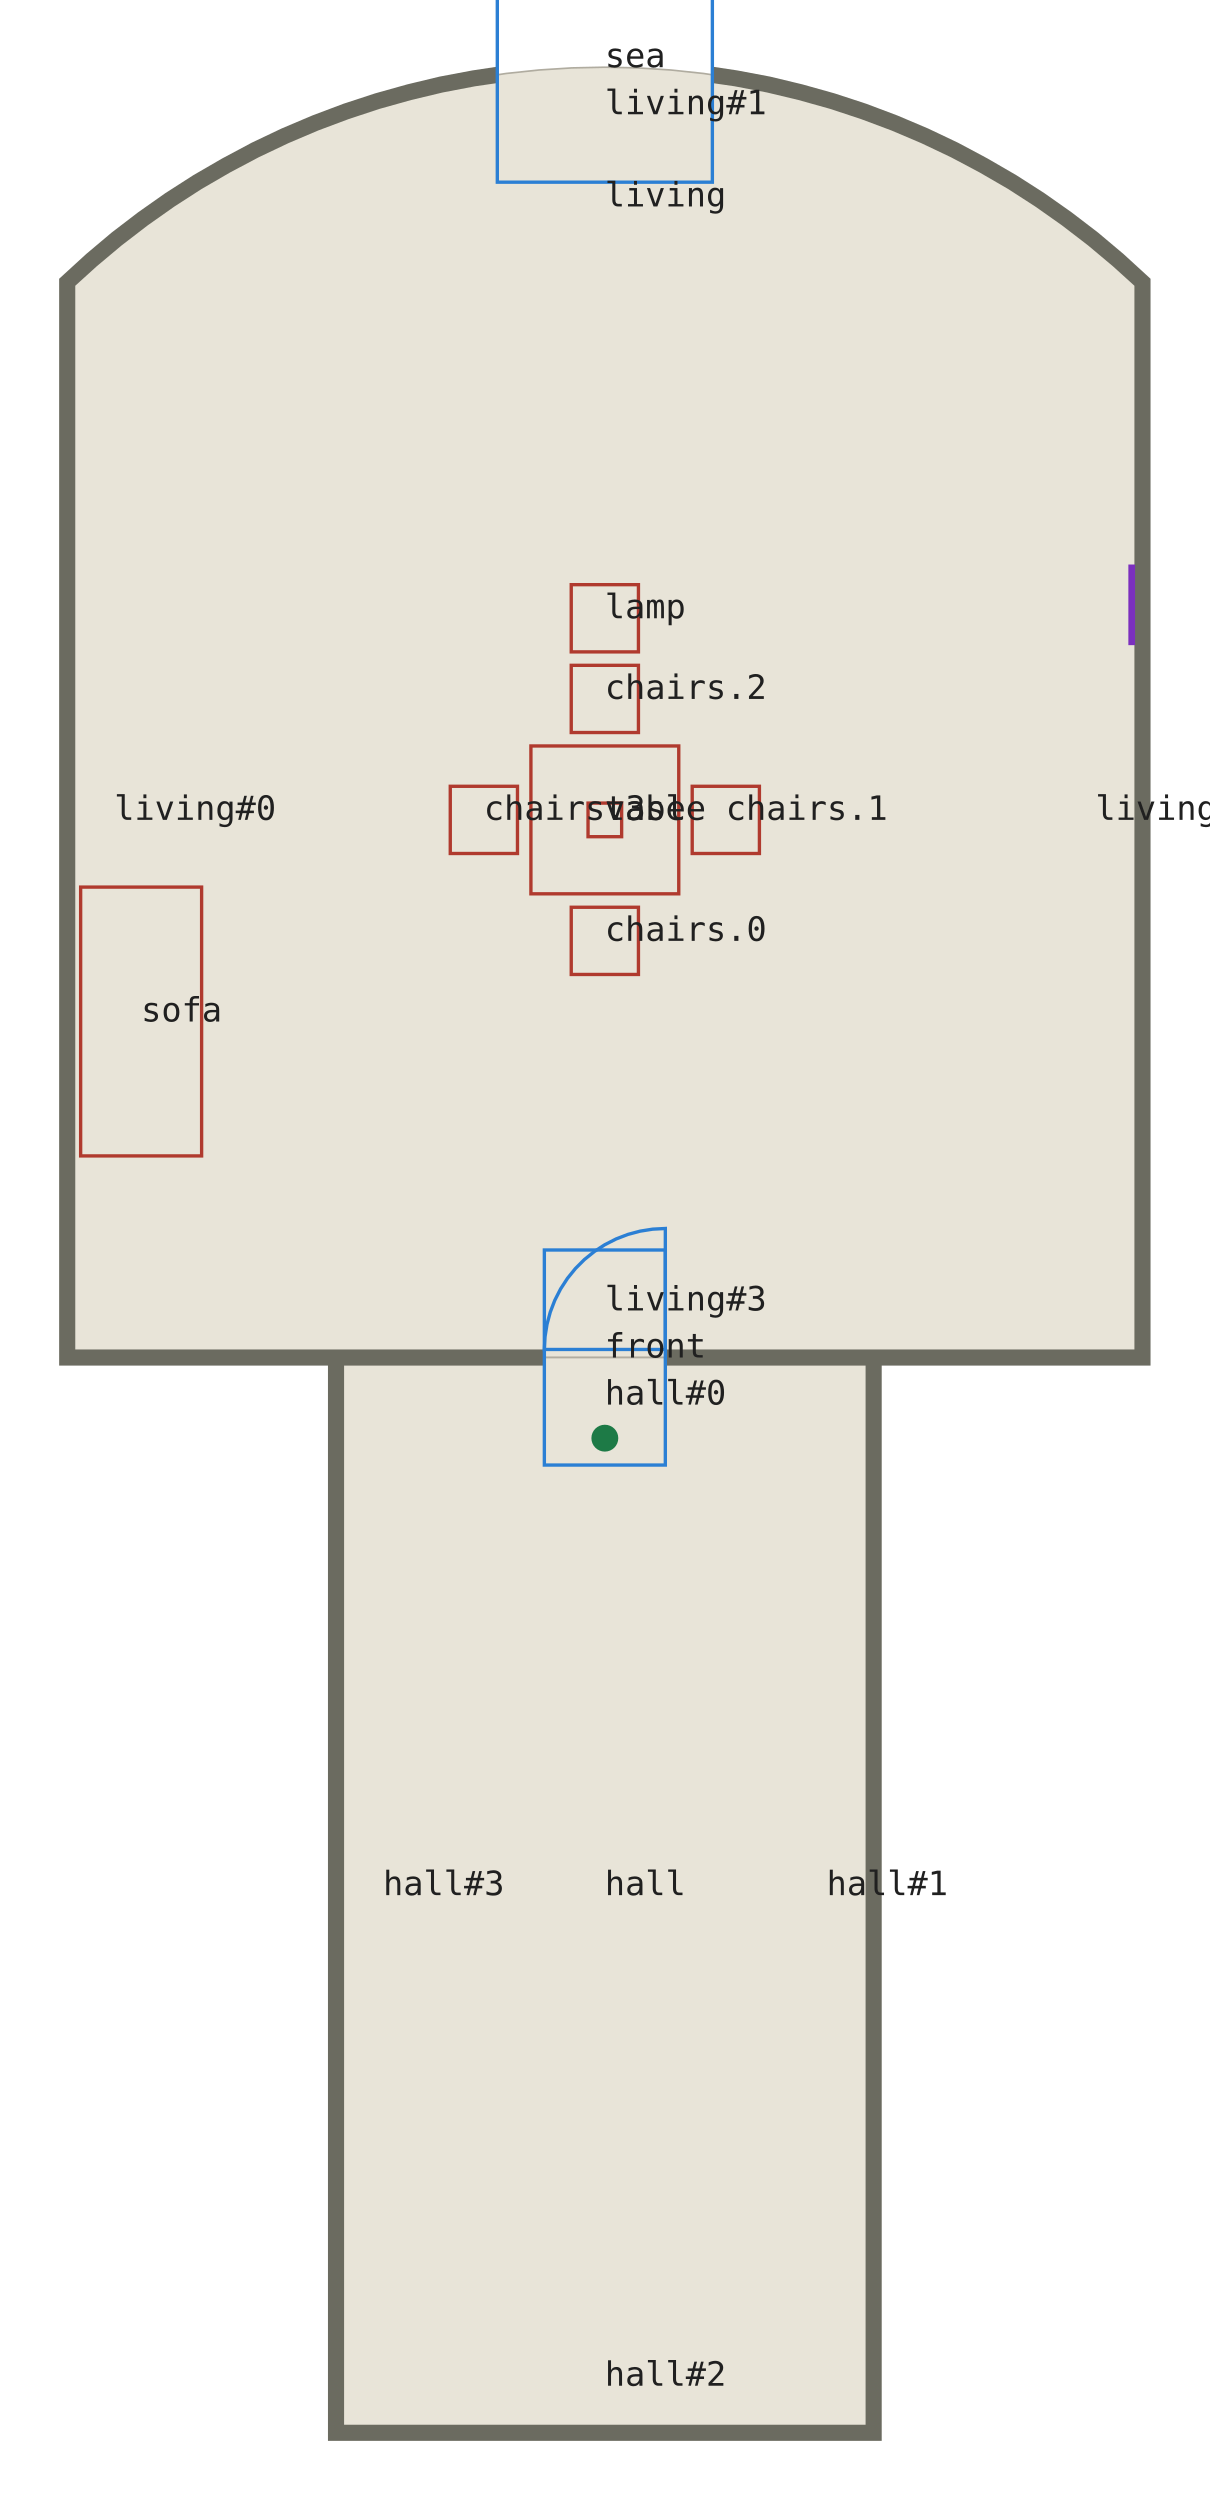
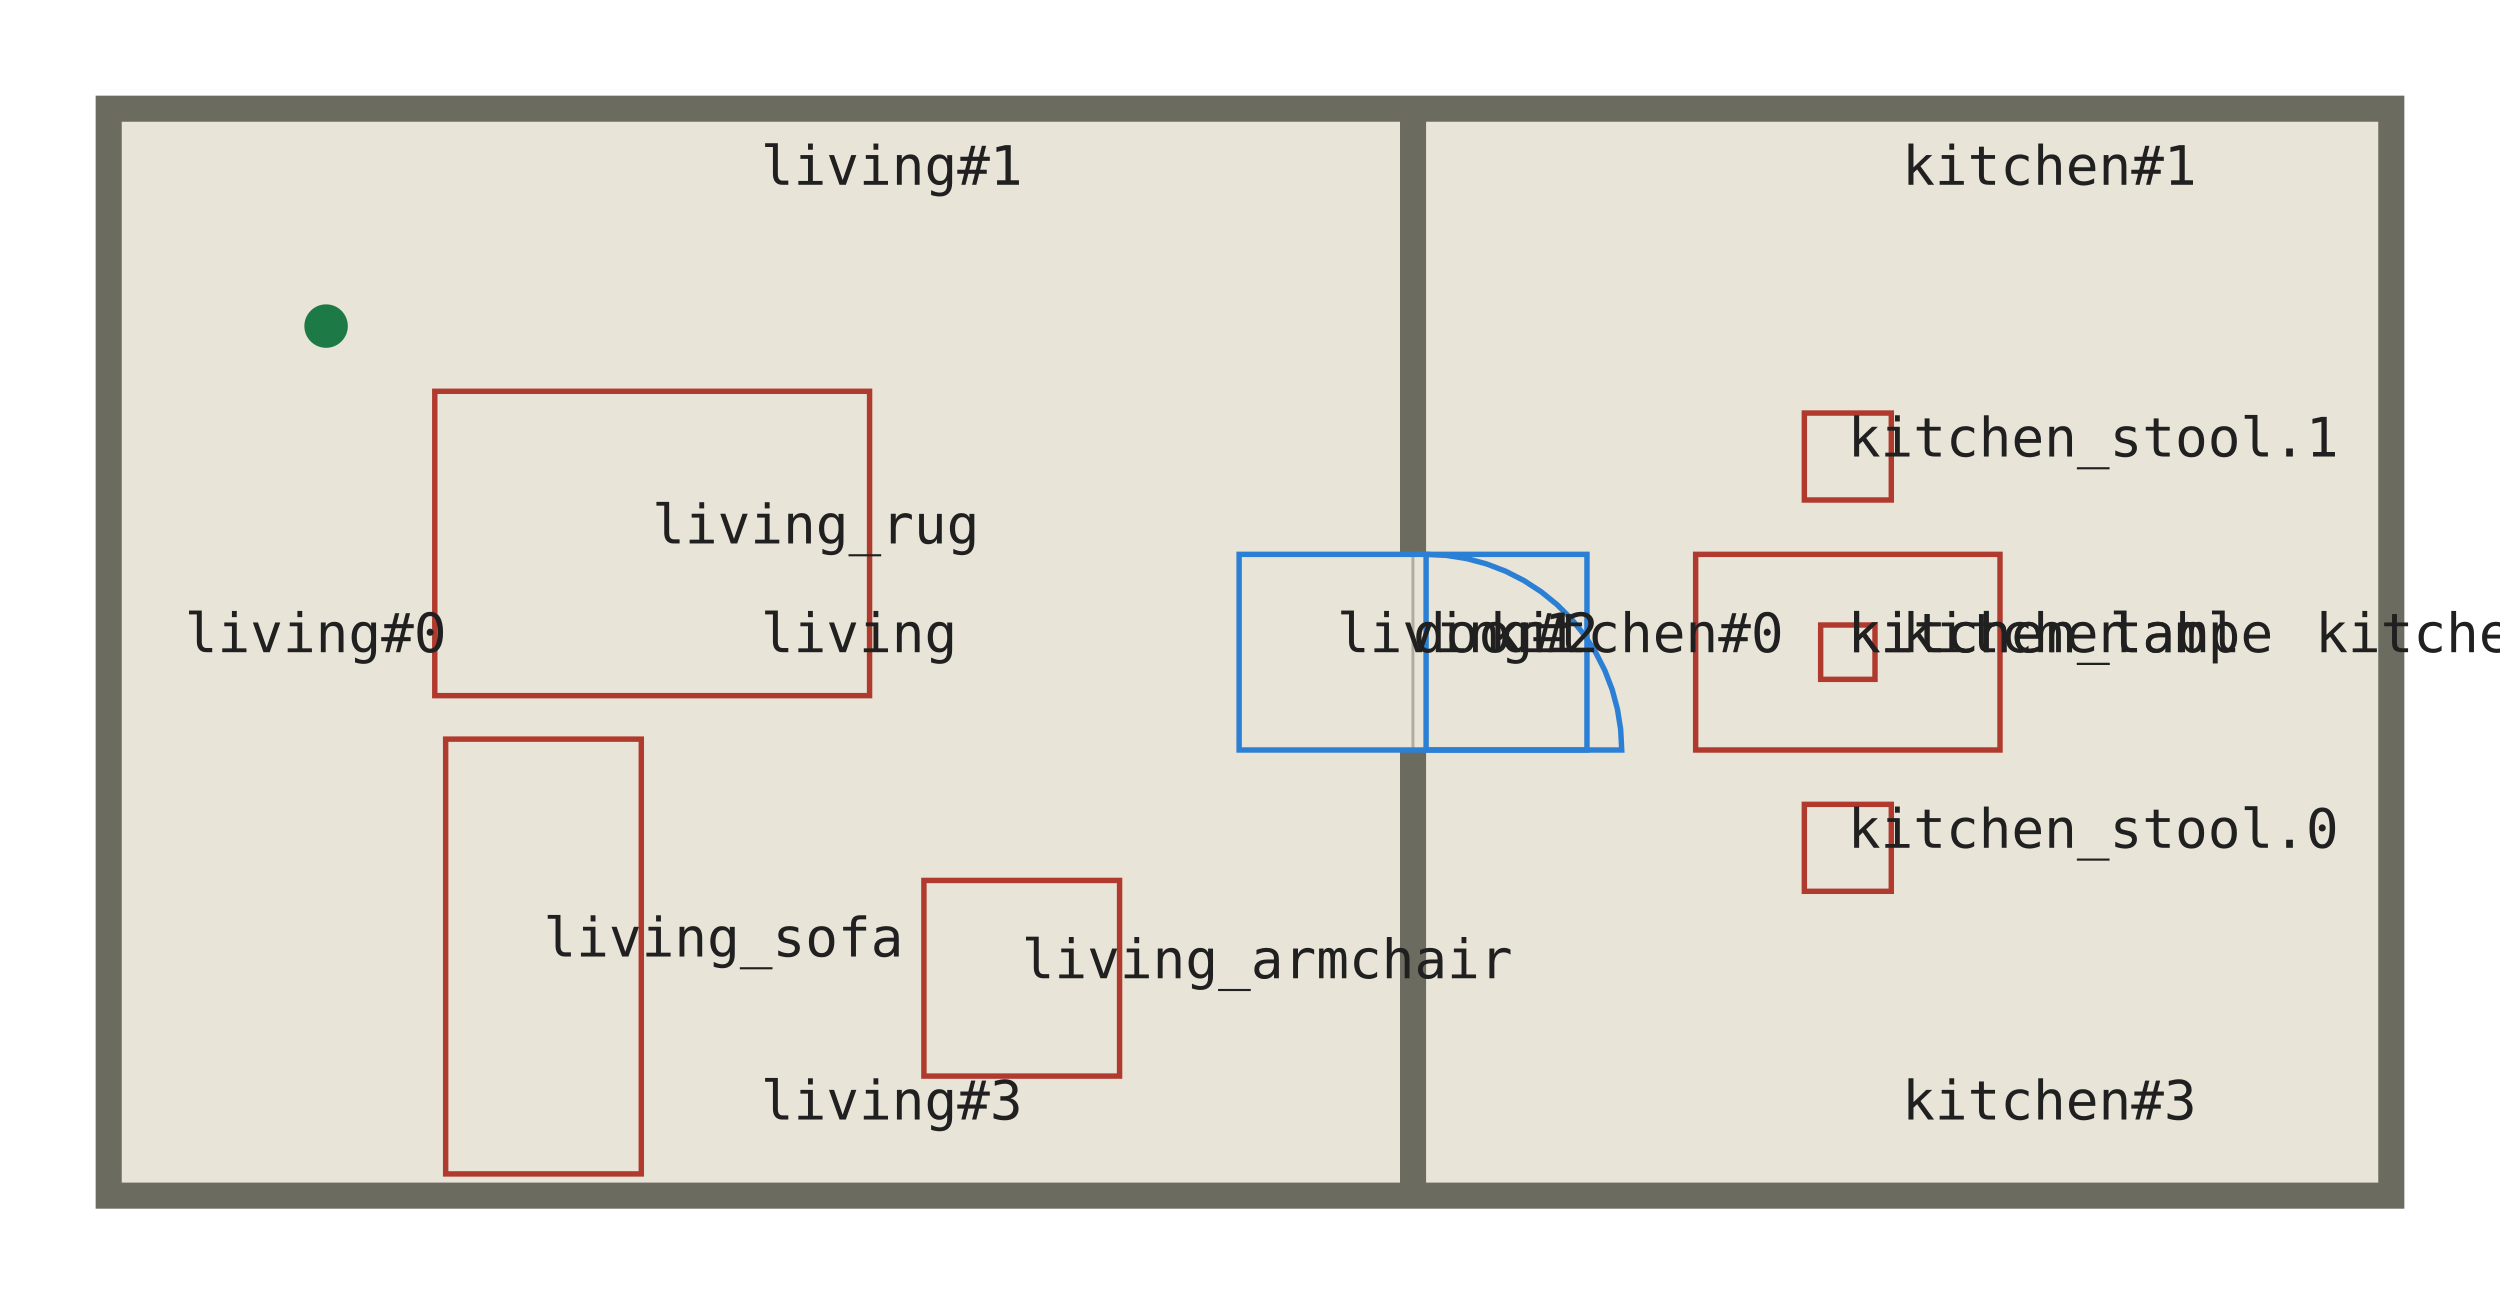
- <svg xmlns="http://www.w3.org/2000/svg" viewBox="-180 -244 360 744" width="360" height="744">
+ <svg xmlns="http://www.w3.org/2000/svg" viewBox="-20 -20 460 240" width="460" height="240">
  <g class="floors" fill="#e8e4d8" stroke="#b0aca0" stroke-width="0.5">
-     <polygon class="floor" data-id="living" points="-160,160 -160,-160 -152.756,-166.612 -145.24,-172.913 -137.463,-178.89 -129.442,-184.533 -121.188,-189.832 -112.719,-194.777 -104.047,-199.36 -95.19,-203.572 -86.163,-207.407 -76.981,-210.856 -67.662,-213.914 -58.223,-216.575 -48.679,-218.836 -39.048,-220.69 -29.347,-222.136 -19.594,-223.171 -9.806,-223.793 0,-224 9.806,-223.793 19.594,-223.171 29.347,-222.136 39.048,-220.69 48.679,-218.836 58.223,-216.575 67.662,-213.914 76.981,-210.856 86.163,-207.407 95.19,-203.572 104.047,-199.36 112.719,-194.777 121.188,-189.832 129.442,-184.533 137.463,-178.89 145.24,-172.913 152.756,-166.612 160,-160 160,160" />
-     <polygon class="floor" data-id="hall" points="-80,160 80,160 80,480 -80,480" />
+     <polygon class="floor" data-id="living" points="0,200 0,0 240,0 240,200" />
+     <polygon class="floor" data-id="kitchen" points="240,200 240,0 420,0 420,200" />
  </g>
  <g class="body" fill="#6b6b60" stroke="none">
-     <path class="body" data-id="L0.wall" fill-rule="nonzero" d="M-32,-219.4 L-32,-219.28 L-38.6,-218.32 L-48.24,-216.48 L-57.6,-214.24 L-67.04,-211.6 L-76.24,-208.56 L-85.32,-205.16 L-94.16,-201.4 L-103,-197.2 L-111.52,-192.68 L-120,-187.76 L-128.12,-182.52 L-136,-176.96 L-143.76,-171 L-151.2,-164.76 L-157.6,-158.96 L-157.6,157.6 L-82.4,157.6 L-77.6,157.6 L-18,157.6 L-18,162.4 L-77.6,162.4 L-77.6,477.6 L77.6,477.6 L77.6,162.4 L18,162.4 L18,157.6 L82.4,157.6 L157.6,157.6 L157.6,-158.96 L151.2,-164.76 L143.76,-171 L136,-176.96 L128.12,-182.52 L120,-187.76 L111.52,-192.68 L103,-197.2 L94.16,-201.4 L85.32,-205.16 L76.24,-208.56 L67.04,-211.6 L57.6,-214.24 L48.24,-216.48 L38.6,-218.32 L32,-219.28 L32,-224.16 L39.44,-223.04 L49.2,-221.2 L58.84,-218.88 L68.4,-216.2 L77.8,-213.12 L87.04,-209.64 L96.2,-205.76 L105.12,-201.52 L113.88,-196.84 L122.44,-191.88 L130.8,-186.52 L138.92,-180.8 L146.76,-174.8 L154.36,-168.4 L162.4,-161.04 L162.4,162.4 L82.4,162.4 L82.4,482.4 L-82.4,482.4 L-82.4,162.4 L-162.4,162.4 L-162.4,-161.04 L-154.36,-168.4 L-146.76,-174.8 L-138.92,-180.8 L-130.8,-186.52 L-122.44,-191.88 L-113.88,-196.84 L-105.12,-201.52 L-96.2,-205.76 L-87.04,-209.64 L-77.8,-213.12 L-68.4,-216.2 L-58.84,-218.88 L-49.2,-221.2 L-39.44,-223.04 L-32,-224.16 Z" />
+     <path class="body" data-id="L0.wall" fill-rule="nonzero" d="M422.4,202.4 L242.4,202.4 L237.6,202.4 L-2.4,202.4 L-2.4,-2.4 L242.4,-2.4 L422.4,-2.4 Z M2.4,197.6 L237.6,197.6 L237.6,118 L242.4,118 L242.4,197.6 L417.6,197.6 L417.6,2.4 L242.4,2.4 L242.4,82 L237.6,82 L237.6,2.4 L2.4,2.4 Z" />
  </g>
  <g class="openings" fill="none" stroke="#2b7fd4" stroke-width="1">
-     <polygon class="corridor" data-id="front" points="-18,192 18,192 18,128 -18,128" />
-     <polygon class="sector" data-id="front" points="18,157.6 -18,157.6 -17.803,153.837 -17.213,150.115 -16.238,146.475 -14.888,142.957 -13.177,139.6 -11.125,136.44 -8.753,133.511 -6.089,130.847 -3.16,128.475 0,126.423 3.357,124.712 6.875,123.362 10.515,122.387 14.237,121.797 18,121.6" />
-     <polygon class="corridor" data-id="sea" points="32,-253.783 -32,-253.783 -32,-189.783 32,-189.783" />
+     <polygon class="corridor" data-id="door1" points="272,118 272,82 208,82 208,118" />
+     <polygon class="sector" data-id="door1" points="242.4,118 242.4,82 246.163,82.197 249.885,82.787 253.525,83.762 257.043,85.112 260.4,86.823 263.56,88.875 266.489,91.247 269.153,93.911 271.525,96.84 273.577,100 275.288,103.357 276.638,106.875 277.613,110.515 278.203,114.237 278.4,118" />
  </g>
  <g class="props" fill="none" stroke="#b03a2e" stroke-width="1">
-     <polygon class="prop" data-id="table" points="-22,-22 22,-22 22,22 -22,22" />
-     <polygon class="prop" data-id="chairs.0" points="10,46 -10,46 -10,26 10,26" />
-     <polygon class="prop" data-id="chairs.1" points="46,-10 46,10 26,10 26,-10" />
-     <polygon class="prop" data-id="chairs.2" points="-10,-46 10,-46 10,-26 -10,-26" />
-     <polygon class="prop" data-id="chairs.3" points="-46,10 -46,-10 -26,-10 -26,10" />
-     <polygon class="prop" data-id="sofa" points="-156,100 -156,20 -120,20 -120,100" />
-     <polygon class="prop" data-id="vase" points="-5,-5 5,-5 5,5 -5,5" />
-     <polygon class="prop" data-id="lamp" points="-10,-70 10,-70 10,-50 -10,-50" />
+     <polygon class="prop" data-id="living_sofa" points="62,196 62,116 98,116 98,196" />
+     <polygon class="prop" data-id="living_armchair" points="186,178 150,178 150,142 186,142" />
+     <polygon class="prop" data-id="living_rug" points="60,52 140,52 140,108 60,108" />
+     <polygon class="prop" data-id="kitchen_table" points="292,82 348,82 348,118 292,118" />
+     <polygon class="prop" data-id="kitchen_lamp" points="315,95 325,95 325,105 315,105" />
+     <polygon class="prop" data-id="kitchen_stool.0" points="328,144 312,144 312,128 328,128" />
+     <polygon class="prop" data-id="kitchen_stool.1" points="312,56 328,56 328,72 312,72" />
  </g>
  <g class="decals" stroke="#7b2fbe" stroke-width="2">
-     <line class="decal" data-id="decal.0" x1="156.8" y1="-52" x2="156.8" y2="-76" />
-   </g>
+ </g>
  <g class="cameras" fill="#1d7a46" stroke="none">
-     <circle class="camera" data-id="door" cx="0" cy="184" r="4" />
+     <circle class="camera" data-id="door" cx="40" cy="40" r="4" />
  </g>
  <g class="labels" font-family="monospace" font-size="10" fill="#202020">
-     <text class="room" data-id="living" x="0" y="-182.557">living</text>
-     <text class="room" data-id="hall" x="0" y="320">hall</text>
-     <text class="edge" data-id="living#0" x="-146" y="0">living#0</text>
-     <text class="edge" data-id="living#1" x="0" y="-210">living#1</text>
-     <text class="edge" data-id="living#2" x="146" y="0">living#2</text>
-     <text class="edge" data-id="living#3" x="0" y="146">living#3</text>
-     <text class="edge" data-id="hall#0" x="0" y="174">hall#0</text>
-     <text class="edge" data-id="hall#1" x="66" y="320">hall#1</text>
-     <text class="edge" data-id="hall#2" x="0" y="466">hall#2</text>
-     <text class="edge" data-id="hall#3" x="-66" y="320">hall#3</text>
-     <text class="opening" data-id="front" x="0" y="160">front</text>
-     <text class="opening" data-id="sea" x="0" y="-224">sea</text>
-     <text class="prop" data-id="table" x="0" y="0">table</text>
-     <text class="prop" data-id="chairs.0" x="0" y="36">chairs.0</text>
-     <text class="prop" data-id="chairs.1" x="36" y="0">chairs.1</text>
-     <text class="prop" data-id="chairs.2" x="0" y="-36">chairs.2</text>
-     <text class="prop" data-id="chairs.3" x="-36" y="0">chairs.3</text>
-     <text class="prop" data-id="sofa" x="-138" y="60">sofa</text>
-     <text class="prop" data-id="vase" x="0" y="0">vase</text>
-     <text class="prop" data-id="lamp" x="0" y="-60">lamp</text>
+     <text class="room" data-id="living" x="120" y="100">living</text>
+     <text class="room" data-id="kitchen" x="330" y="100">kitchen</text>
+     <text class="edge" data-id="living#0" x="14" y="100">living#0</text>
+     <text class="edge" data-id="living#1" x="120" y="14">living#1</text>
+     <text class="edge" data-id="living#2" x="226" y="100">living#2</text>
+     <text class="edge" data-id="living#3" x="120" y="186">living#3</text>
+     <text class="edge" data-id="kitchen#0" x="254" y="100">kitchen#0</text>
+     <text class="edge" data-id="kitchen#1" x="330" y="14">kitchen#1</text>
+     <text class="edge" data-id="kitchen#2" x="406" y="100">kitchen#2</text>
+     <text class="edge" data-id="kitchen#3" x="330" y="186">kitchen#3</text>
+     <text class="opening" data-id="door1" x="240" y="100">door1</text>
+     <text class="prop" data-id="living_sofa" x="80" y="156">living_sofa</text>
+     <text class="prop" data-id="living_armchair" x="168" y="160">living_armchair</text>
+     <text class="prop" data-id="living_rug" x="100" y="80">living_rug</text>
+     <text class="prop" data-id="kitchen_table" x="320" y="100">kitchen_table</text>
+     <text class="prop" data-id="kitchen_lamp" x="320" y="100">kitchen_lamp</text>
+     <text class="prop" data-id="kitchen_stool.0" x="320" y="136">kitchen_stool.0</text>
+     <text class="prop" data-id="kitchen_stool.1" x="320" y="64">kitchen_stool.1</text>
  </g>
</svg>
